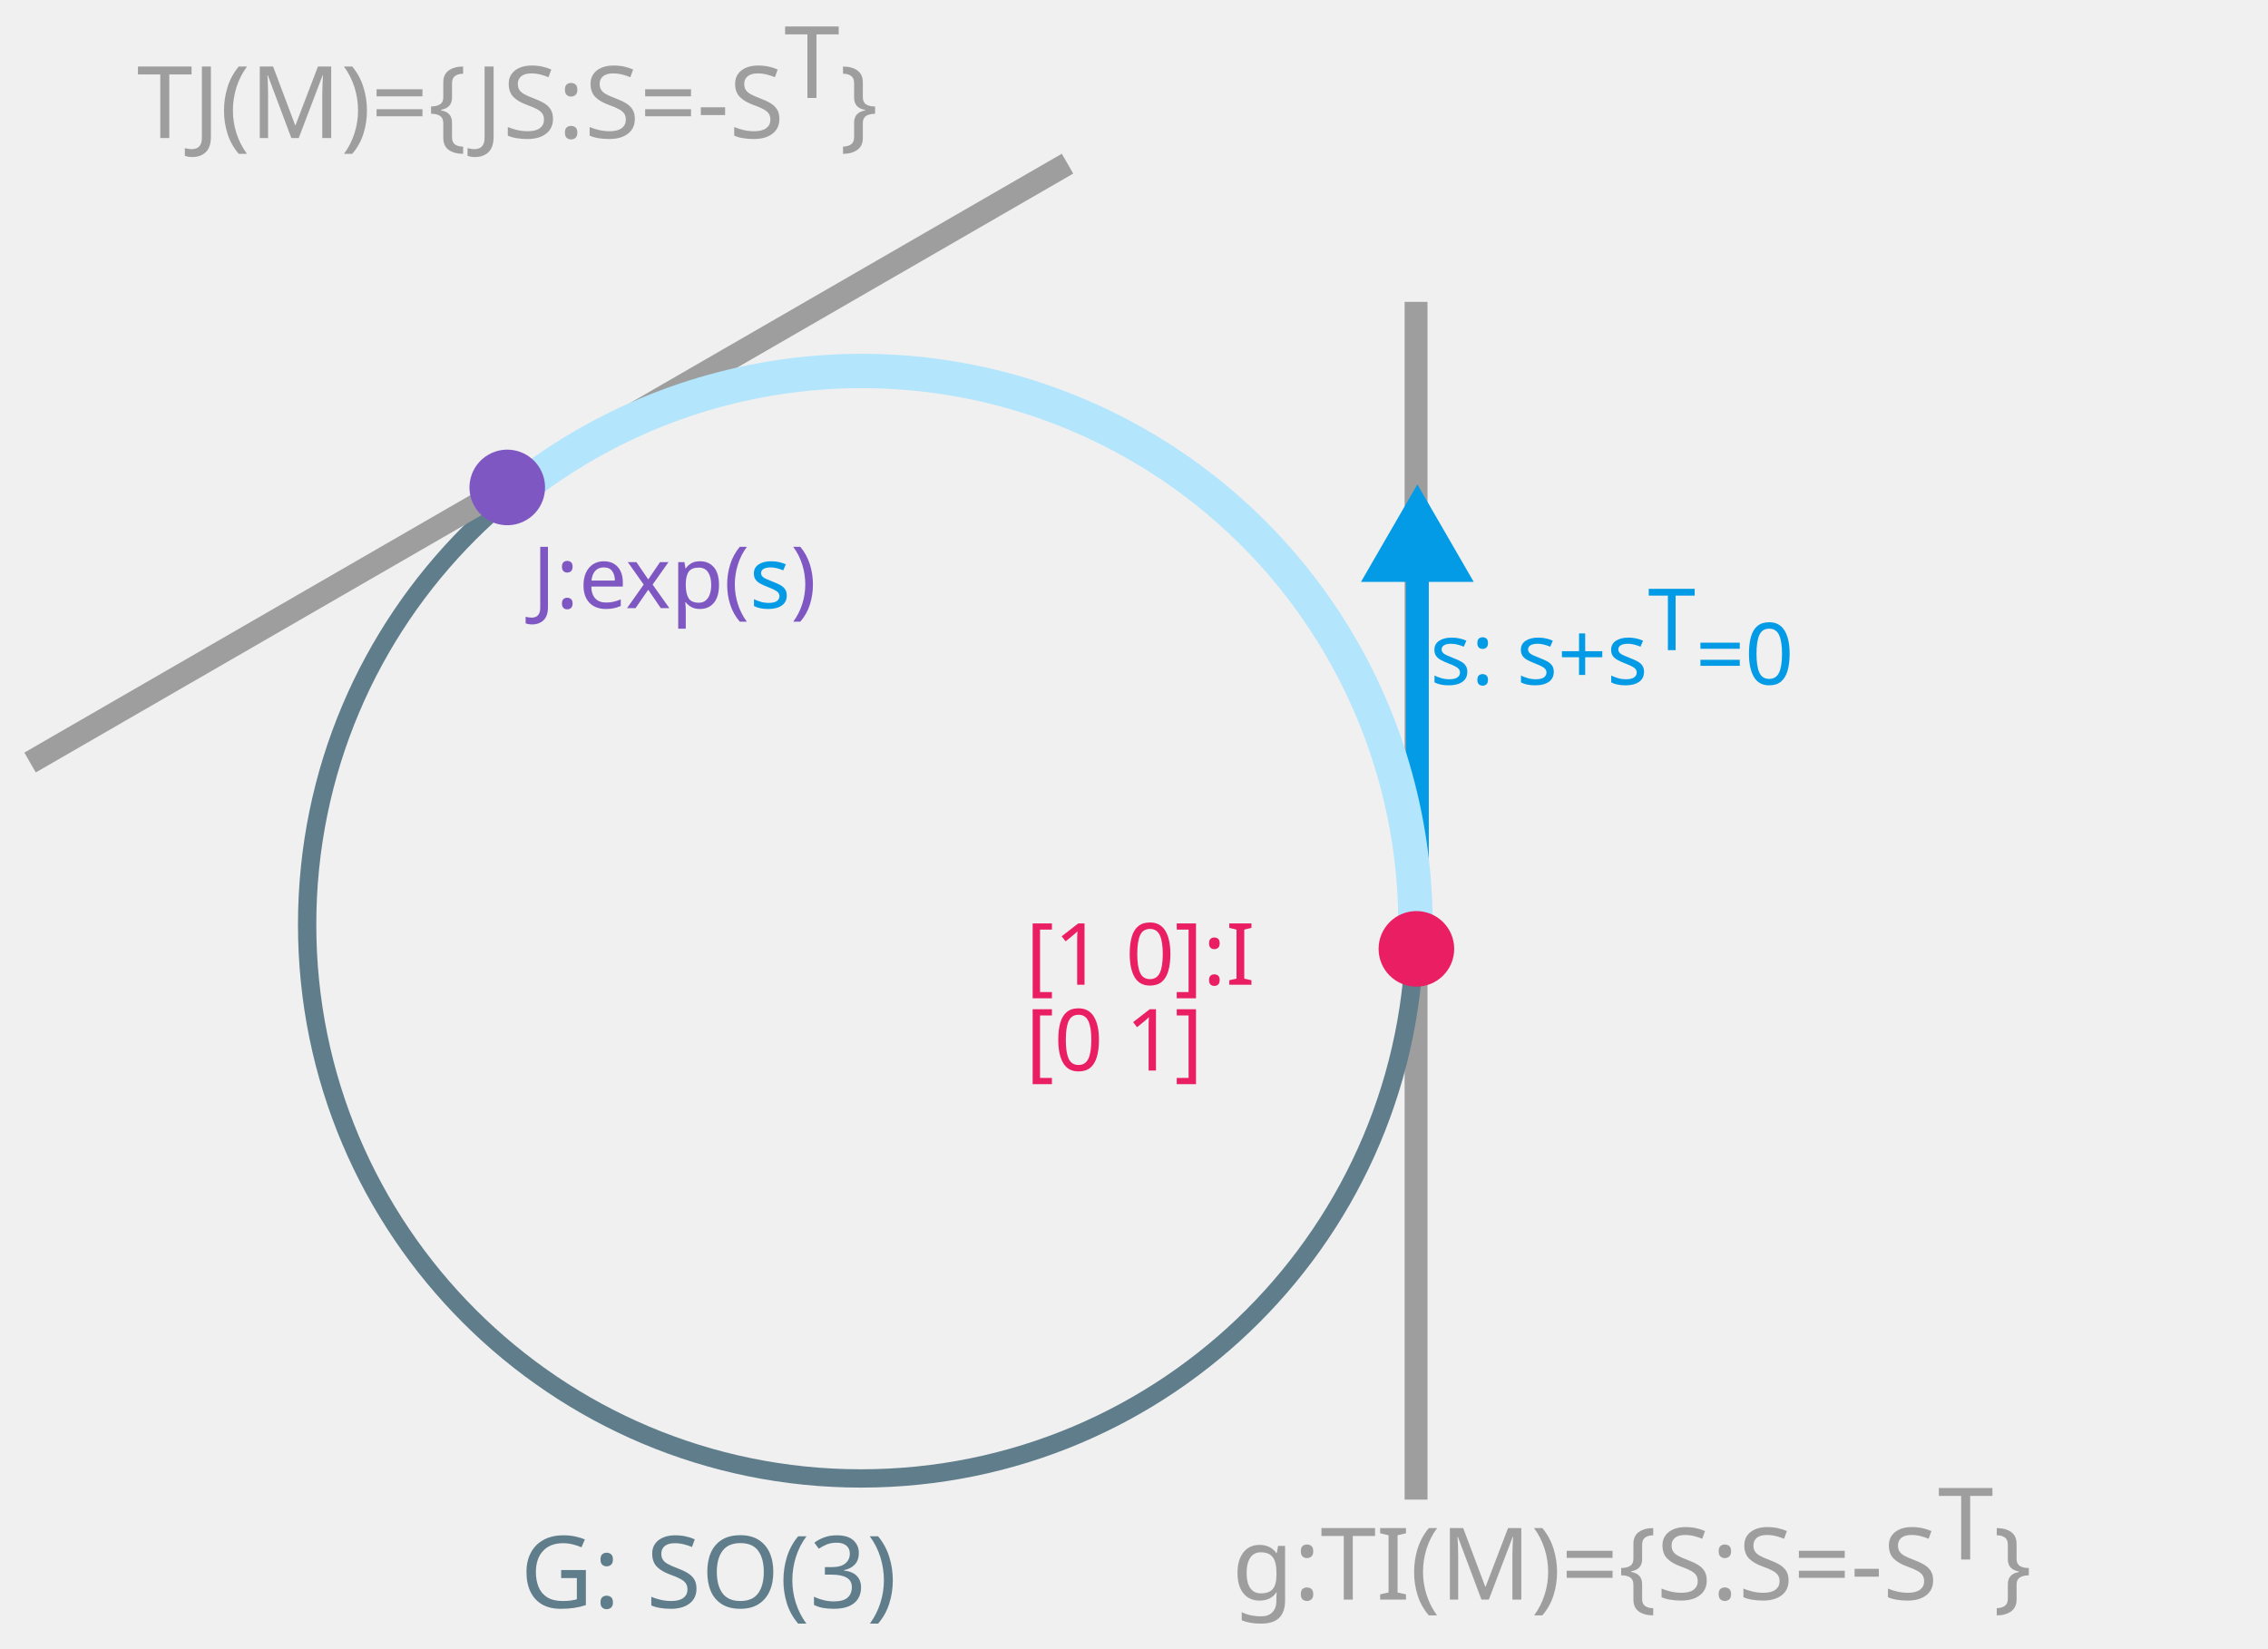
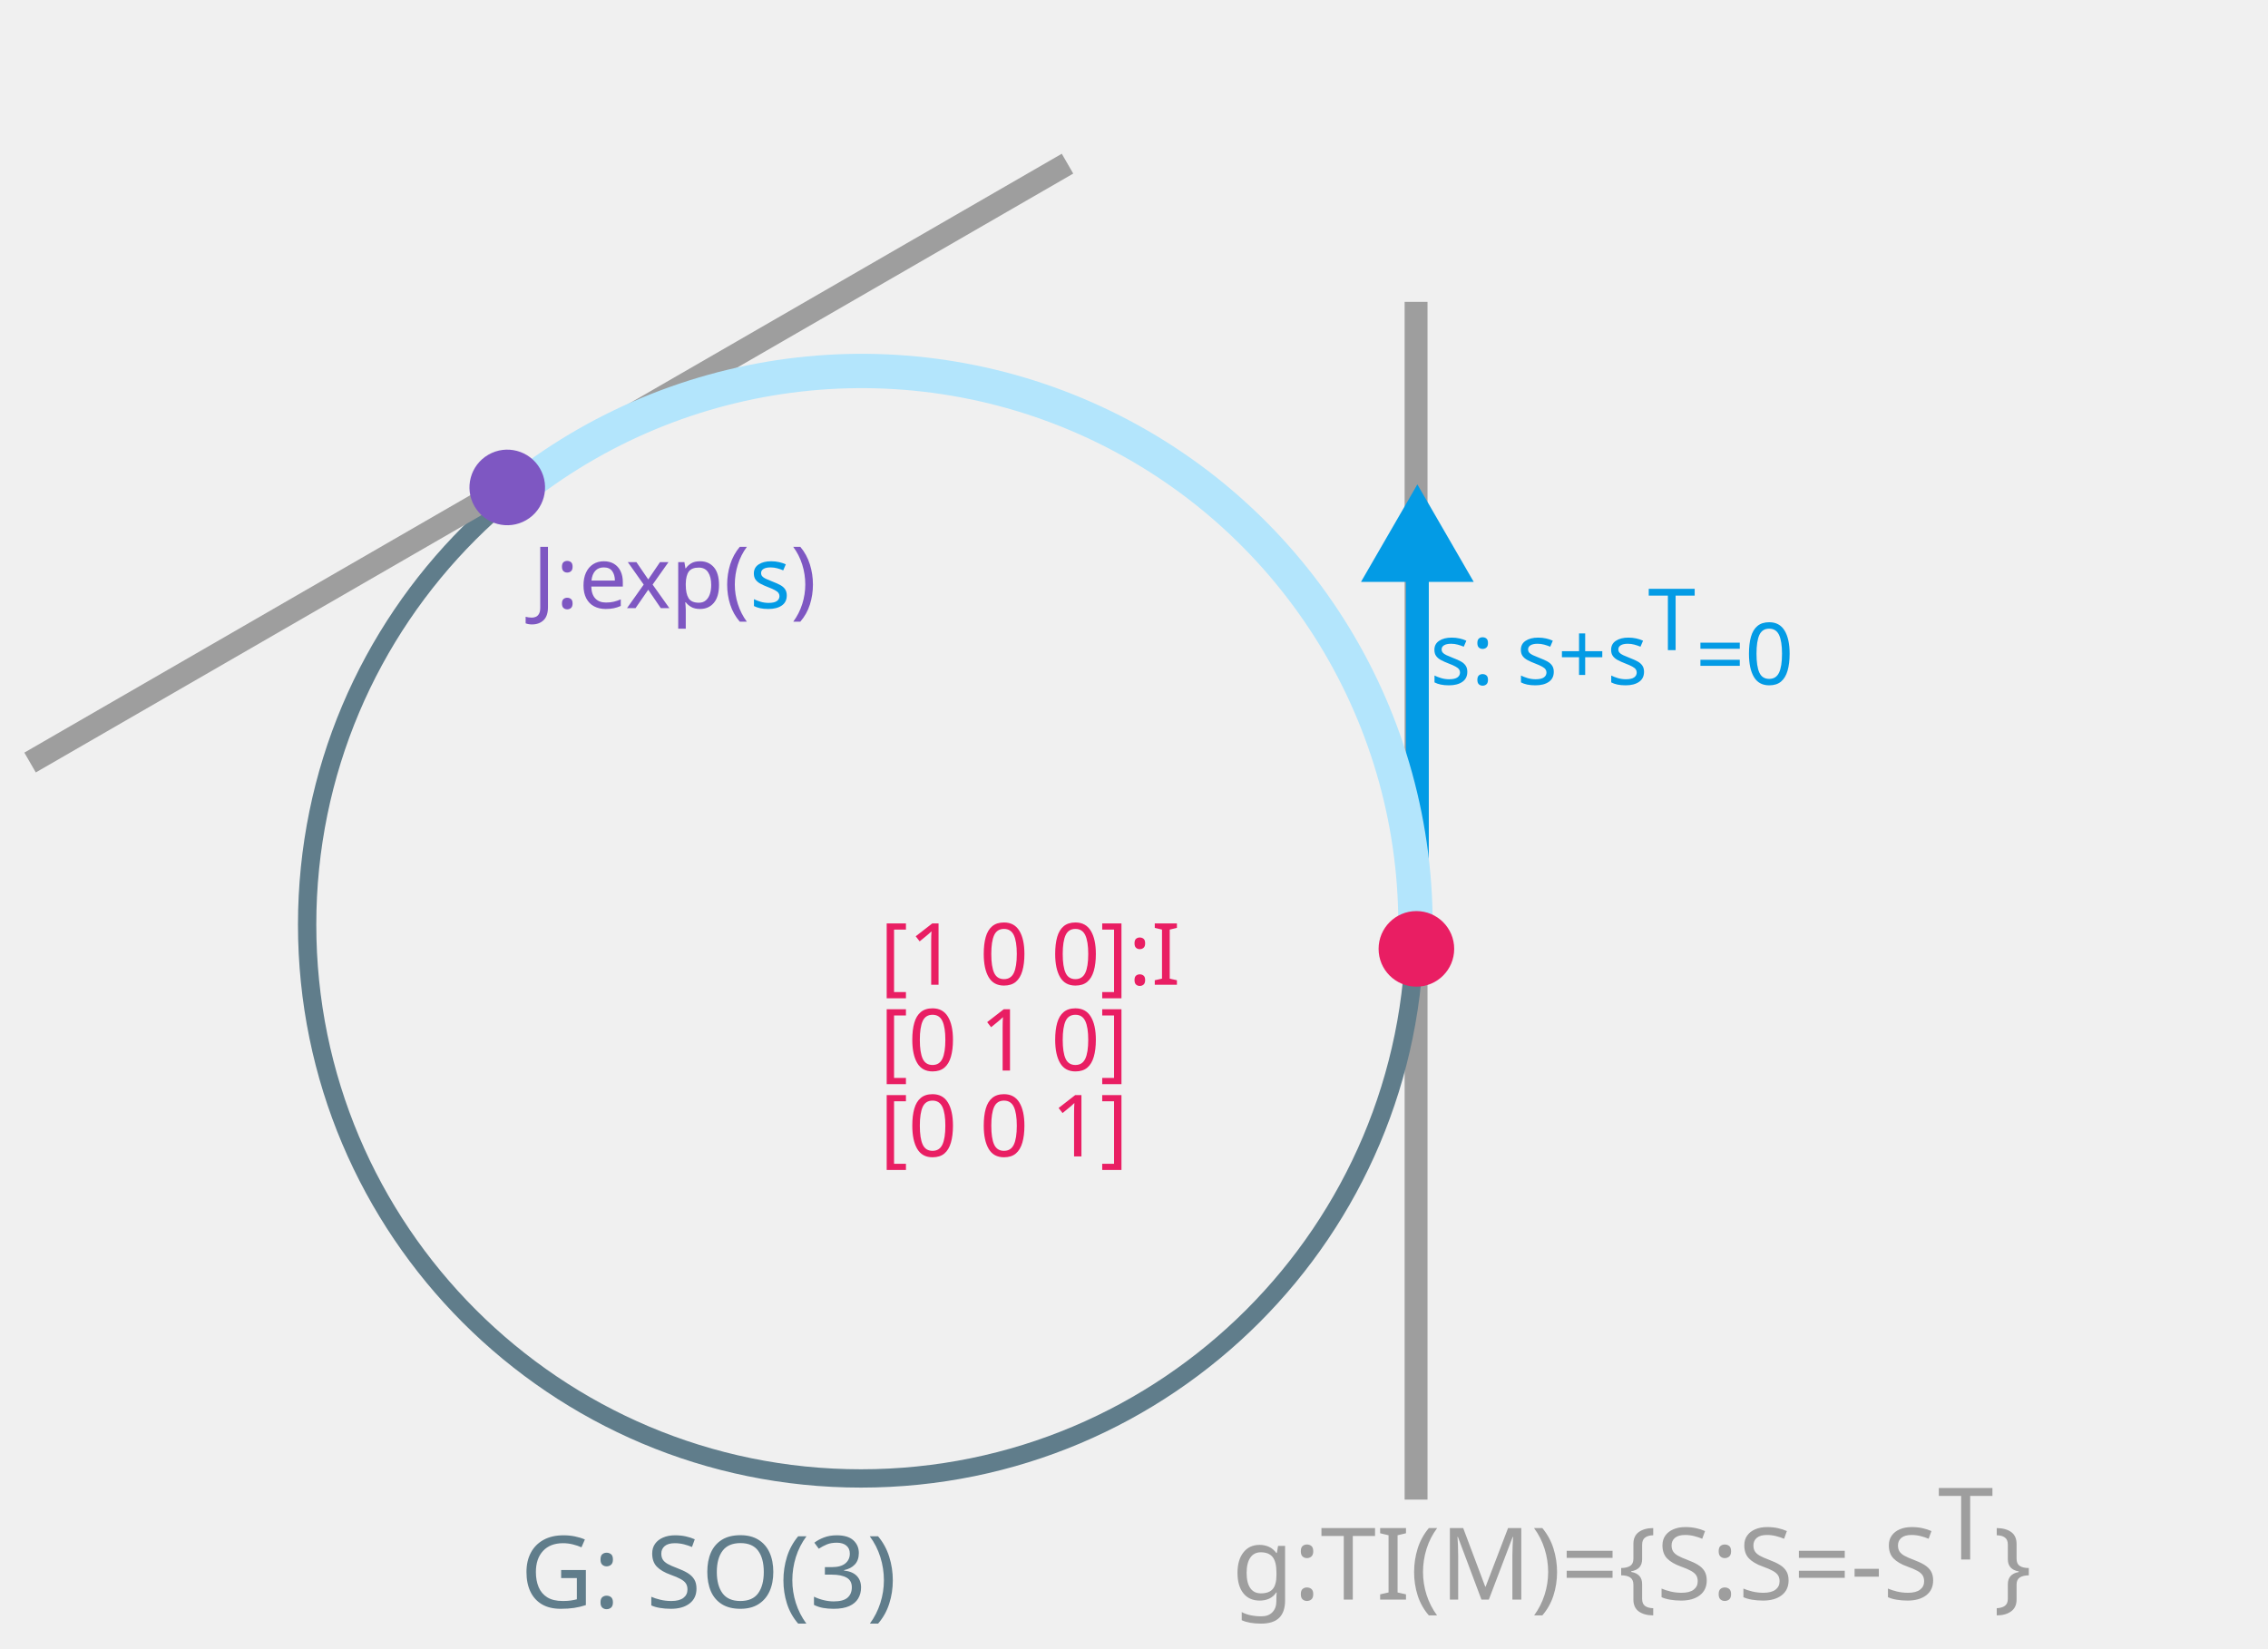
<svg xmlns="http://www.w3.org/2000/svg" width="279.541mm" height="203.192mm" viewBox="0 0 990.5 719.971" id="svg11256" version="1.1">
  <defs id="defs11258">
    <marker orient="auto" refY="0" refX="0" id="TriangleOutM" style="overflow:visible">
      <path id="path4380" d="m 5.77,0 -8.65,5 0,-10 8.65,5 z" style="fill:#039be5;fill-opacity:1;fill-rule:evenodd;stroke:#039be5;stroke-width:1pt;stroke-opacity:1" transform="scale(0.4,0.4)" />
    </marker>
    <marker orient="auto" refY="0" refX="0" id="EmptyTriangleOutM" style="overflow:visible">
      <path id="path4398" d="m 5.77,0 -8.65,5 0,-10 8.65,5 z" style="fill:#ffffff;fill-rule:evenodd;stroke:#039be5;stroke-width:1pt;stroke-opacity:1" transform="matrix(0.4,0,0,0.4,-1.8,0)" />
    </marker>
    <marker orient="auto" refY="0" refX="0" id="Arrow1Lend" style="overflow:visible">
      <path id="path4238" d="M 0,0 5,-5 -12.5,0 5,5 0,0 Z" style="fill:#039be5;fill-opacity:1;fill-rule:evenodd;stroke:#039be5;stroke-width:1pt;stroke-opacity:1" transform="matrix(-0.8,0,0,-0.8,-10,0)" />
    </marker>
    <marker orient="auto" refY="0" refX="0" id="Arrow1Lstart" style="overflow:visible">
      <path id="path4235" d="M 0,0 5,-5 -12.5,0 5,5 0,0 Z" style="fill:#039be5;fill-opacity:1;fill-rule:evenodd;stroke:#039be5;stroke-width:1pt;stroke-opacity:1" transform="matrix(0.8,0,0,0.8,10,0)" />
    </marker>
  </defs>
  <g id="layer1" transform="translate(17.09623,-96.51971)">
    <path style="fill:none;fill-rule:evenodd;stroke:#9e9e9e;stroke-width:10;stroke-linecap:butt;stroke-linejoin:miter;stroke-miterlimit:4;stroke-dasharray:none;stroke-opacity:1" d="m 601.34,228.376 0,523.175" id="path11818" />
    <circle style="opacity:1;fill:none;fill-opacity:1;stroke:#607d8b;stroke-width:8;stroke-linecap:square;stroke-linejoin:round;stroke-miterlimit:4;stroke-dasharray:none;stroke-dashoffset:0;stroke-opacity:1" id="path11804" cx="358.942" cy="500.405" r="241.905" />
    <text xml:space="preserve" style="font-style:normal;font-variant:normal;font-weight:normal;font-stretch:normal;line-height:0%;font-family:'Anonymous Pro for Powerline';-inkscape-font-specification:'Anonymous Pro for Powerline, Normal';text-align:start;letter-spacing:0px;word-spacing:0px;writing-mode:lr-tb;text-anchor:start;fill:#607d8b;fill-opacity:1;stroke:none;stroke-width:1px;stroke-linecap:butt;stroke-linejoin:miter;stroke-opacity:1" x="210.159" y="798.817" id="text11806">
      <tspan id="tspan11808" x="210.159" y="798.817" style="font-style:normal;font-variant:normal;font-weight:normal;font-stretch:normal;font-size:43.75px;line-height:10;font-family:'Meslo LG L DZ for Powerline';-inkscape-font-specification:'Meslo LG L DZ for Powerline';fill:#607d8b;fill-opacity:1">G: SO(3)</tspan>
    </text>
-     <text xml:space="preserve" style="font-style:normal;font-variant:normal;font-weight:normal;font-stretch:normal;line-height:0%;font-family:'Anonymous Pro for Powerline';-inkscape-font-specification:'Anonymous Pro for Powerline, Normal';text-align:start;letter-spacing:0px;word-spacing:0px;writing-mode:lr-tb;text-anchor:start;fill:#e91e63;fill-opacity:1;stroke:none;stroke-width:1px;stroke-linecap:butt;stroke-linejoin:miter;stroke-opacity:1" x="430.9" y="526.648" id="text11812">
-       <tspan id="tspan11814" x="430.9" y="526.648" style="font-style:normal;font-variant:normal;font-weight:normal;font-stretch:normal;font-size:37.5px;line-height:100%;font-family:'Meslo LG L DZ for Powerline';-inkscape-font-specification:'Meslo LG L DZ for Powerline';fill:#e91e63;fill-opacity:1">[1 0]:I</tspan>
-       <tspan x="430.9" y="564.148" id="tspan11816" style="font-style:normal;font-variant:normal;font-weight:normal;font-stretch:normal;font-size:37.5px;line-height:100%;font-family:'Meslo LG L DZ for Powerline';-inkscape-font-specification:'Meslo LG L DZ for Powerline';fill:#e91e63;fill-opacity:1">[0 1]</tspan>
+     <text xml:space="preserve" style="font-style:normal;font-variant:normal;font-weight:normal;font-stretch:normal;line-height:0%;font-family:'Anonymous Pro for Powerline';-inkscape-font-specification:'Anonymous Pro for Powerline, Normal';text-align:start;letter-spacing:0px;word-spacing:0px;writing-mode:lr-tb;text-anchor:start;fill:#e91e63;fill-opacity:1;stroke:none;stroke-width:1px;stroke-linecap:butt;stroke-linejoin:miter;stroke-opacity:1" x="367.15" y="526.648" id="text11812">
+       <tspan id="tspan11814" x="367.15" y="526.648" style="font-style:normal;font-variant:normal;font-weight:normal;font-stretch:normal;font-size:37.5px;line-height:100%;font-family:'Meslo LG L DZ for Powerline';-inkscape-font-specification:'Meslo LG L DZ for Powerline';fill:#e91e63;fill-opacity:1">[1 0 0]:I</tspan>
+       <tspan x="367.15" y="564.148" id="tspan11816" style="font-style:normal;font-variant:normal;font-weight:normal;font-stretch:normal;font-size:37.5px;line-height:100%;font-family:'Meslo LG L DZ for Powerline';-inkscape-font-specification:'Meslo LG L DZ for Powerline';fill:#e91e63;fill-opacity:1">[0 1 0]</tspan>
+       <tspan x="367.15" y="601.648" style="font-style:normal;font-variant:normal;font-weight:normal;font-stretch:normal;font-size:37.5px;line-height:100%;font-family:'Meslo LG L DZ for Powerline';-inkscape-font-specification:'Meslo LG L DZ for Powerline';fill:#e91e63;fill-opacity:1" id="tspan1670">[0 0 1]</tspan>
    </text>
    <path style="fill:none;fill-rule:evenodd;stroke:#039be5;stroke-width:10;stroke-linecap:butt;stroke-linejoin:miter;stroke-miterlimit:4;stroke-dasharray:none;stroke-opacity:1;marker-end:url(#TriangleOutM)" d="m 601.905,514.796 0,-178.287" id="path11888" />
    <text xml:space="preserve" style="font-style:normal;font-variant:normal;font-weight:normal;font-stretch:normal;line-height:0%;font-family:'Anonymous Pro for Powerline';-inkscape-font-specification:'Anonymous Pro for Powerline, Normal';text-align:start;letter-spacing:0px;word-spacing:0px;writing-mode:lr-tb;baseline-shift:sub;text-anchor:start;fill:#9e9e9e;fill-opacity:1;stroke:none;stroke-width:1px;stroke-linecap:butt;stroke-linejoin:miter;stroke-opacity:1" x="520.948" y="784.071" id="text11806-5">
      <tspan id="tspan11808-5" x="520.948" y="784.071" style="font-style:normal;font-variant:normal;font-weight:normal;font-stretch:normal;font-size:43.75px;line-height:10;font-family:'Meslo LG L DZ for Powerline';-inkscape-font-specification:'Meslo LG L DZ for Powerline';baseline-shift:sub;fill:#9e9e9e;fill-opacity:1">g:TI(M)={S:S=-S<tspan style="font-style:normal;font-variant:normal;font-weight:normal;font-stretch:normal;font-size:43.75px;font-family:'Meslo LG L DZ for Powerline';-inkscape-font-specification:'Meslo LG L DZ for Powerline';baseline-shift:super;fill:#9e9e9e;fill-opacity:1" id="tspan11856">T</tspan>}</tspan>
    </text>
    <path style="fill:none;fill-rule:evenodd;stroke:#9e9e9e;stroke-width:10;stroke-linecap:butt;stroke-linejoin:miter;stroke-miterlimit:4;stroke-dasharray:none;stroke-opacity:1" d="M 449.116,168.007 -3.966,429.594" id="path11818-4" />
    <path style="opacity:1;fill:none;fill-opacity:1;stroke:#b3e5fc;stroke-width:15;stroke-linecap:square;stroke-linejoin:round;stroke-miterlimit:4;stroke-dasharray:none;stroke-dashoffset:0;stroke-opacity:1" id="path11804-9" d="M 89.575,-363.578 A 241.905,241.905 0 0 1 -102.081,-539.198 241.905,241.905 0 0 1 -23.912,-787.117" transform="matrix(-0.6691306,0.7431448,-0.7431448,-0.6691306,0,0)" />
    <circle style="opacity:1;fill:#e91e63;fill-opacity:1;stroke:none;stroke-width:8;stroke-linecap:square;stroke-linejoin:round;stroke-miterlimit:4;stroke-dasharray:none;stroke-dashoffset:0;stroke-opacity:1" id="path11810" cx="601.482" cy="510.987" r="16.508" />
    <circle style="opacity:1;fill:#7e57c2;fill-opacity:1;stroke:none;stroke-width:8;stroke-linecap:square;stroke-linejoin:round;stroke-miterlimit:4;stroke-dasharray:none;stroke-dashoffset:0;stroke-opacity:1" id="path11810-7" cx="370.198" cy="-22.332" r="16.508" transform="matrix(0.5,0.8660254,-0.8660254,0.5,0,0)" />
    <text xml:space="preserve" style="font-style:normal;font-variant:normal;font-weight:normal;font-stretch:normal;line-height:0%;font-family:'Anonymous Pro for Powerline';-inkscape-font-specification:'Anonymous Pro for Powerline, Normal';text-align:start;letter-spacing:0px;word-spacing:0px;writing-mode:lr-tb;text-anchor:start;fill:#039be5;fill-opacity:1;stroke:none;stroke-width:1px;stroke-linecap:butt;stroke-linejoin:miter;stroke-opacity:1" x="607.443" y="395.5" id="text11806-6">
      <tspan x="607.443" y="395.5" style="font-style:normal;font-variant:normal;font-weight:normal;font-stretch:normal;font-size:37.5px;line-height:100%;font-family:'Meslo LG L DZ for Powerline';-inkscape-font-specification:'Meslo LG L DZ for Powerline';fill:#039be5;fill-opacity:1" id="tspan12305">s: s+s<tspan style="font-style:normal;font-variant:normal;font-weight:normal;font-stretch:normal;font-size:37.5px;line-height:100%;font-family:'Meslo LG L DZ for Powerline';-inkscape-font-specification:'Meslo LG L DZ for Powerline';baseline-shift:super;fill:#039be5;fill-opacity:1" id="tspan12204">T</tspan>=0 </tspan>
    </text>
    <text xml:space="preserve" style="font-style:normal;font-variant:normal;font-weight:normal;font-stretch:normal;line-height:0%;font-family:'Anonymous Pro for Powerline';-inkscape-font-specification:'Anonymous Pro for Powerline, Normal';text-align:start;letter-spacing:0px;word-spacing:0px;writing-mode:lr-tb;text-anchor:start;fill:#7e57c2;fill-opacity:1;stroke:none;stroke-width:1px;stroke-linecap:butt;stroke-linejoin:miter;stroke-opacity:1" x="215.388" y="362.148" id="text11806-6-3">
      <tspan id="tspan11808-56-7" x="215.388" y="362.148" style="font-style:normal;font-variant:normal;font-weight:normal;font-stretch:normal;font-size:37.5px;line-height:10;font-family:'Meslo LG L DZ for Powerline';-inkscape-font-specification:'Meslo LG L DZ for Powerline';fill:#7e57c2;fill-opacity:1">J:exp(<tspan style="font-style:normal;font-variant:normal;font-weight:normal;font-stretch:normal;font-family:'Meslo LG L DZ for Powerline';-inkscape-font-specification:'Meslo LG L DZ for Powerline';fill:#039be5;fill-opacity:1" id="tspan12327">s</tspan>)</tspan>
    </text>
-     <text xml:space="preserve" style="font-style:normal;font-variant:normal;font-weight:normal;font-stretch:normal;line-height:0%;font-family:'Anonymous Pro for Powerline';-inkscape-font-specification:'Anonymous Pro for Powerline, Normal';text-align:start;letter-spacing:0px;word-spacing:0px;writing-mode:lr-tb;baseline-shift:sub;text-anchor:start;fill:#9e9e9e;fill-opacity:1;stroke:none;stroke-width:1px;stroke-linecap:butt;stroke-linejoin:miter;stroke-opacity:1" x="42.714" y="145.656" id="text11806-5-5">
-       <tspan id="tspan11808-5-2" x="42.714" y="145.656" style="font-style:normal;font-variant:normal;font-weight:normal;font-stretch:normal;font-size:43.75px;line-height:10;font-family:'Meslo LG L DZ for Powerline';-inkscape-font-specification:'Meslo LG L DZ for Powerline';baseline-shift:sub;fill:#9e9e9e;fill-opacity:1">TJ(M)={JS:S=-S<tspan style="font-style:normal;font-variant:normal;font-weight:normal;font-stretch:normal;font-size:43.75px;font-family:'Meslo LG L DZ for Powerline';-inkscape-font-specification:'Meslo LG L DZ for Powerline';baseline-shift:super;fill:#9e9e9e;fill-opacity:1" id="tspan11856-4">T</tspan>}</tspan>
-     </text>
  </g>
</svg>
